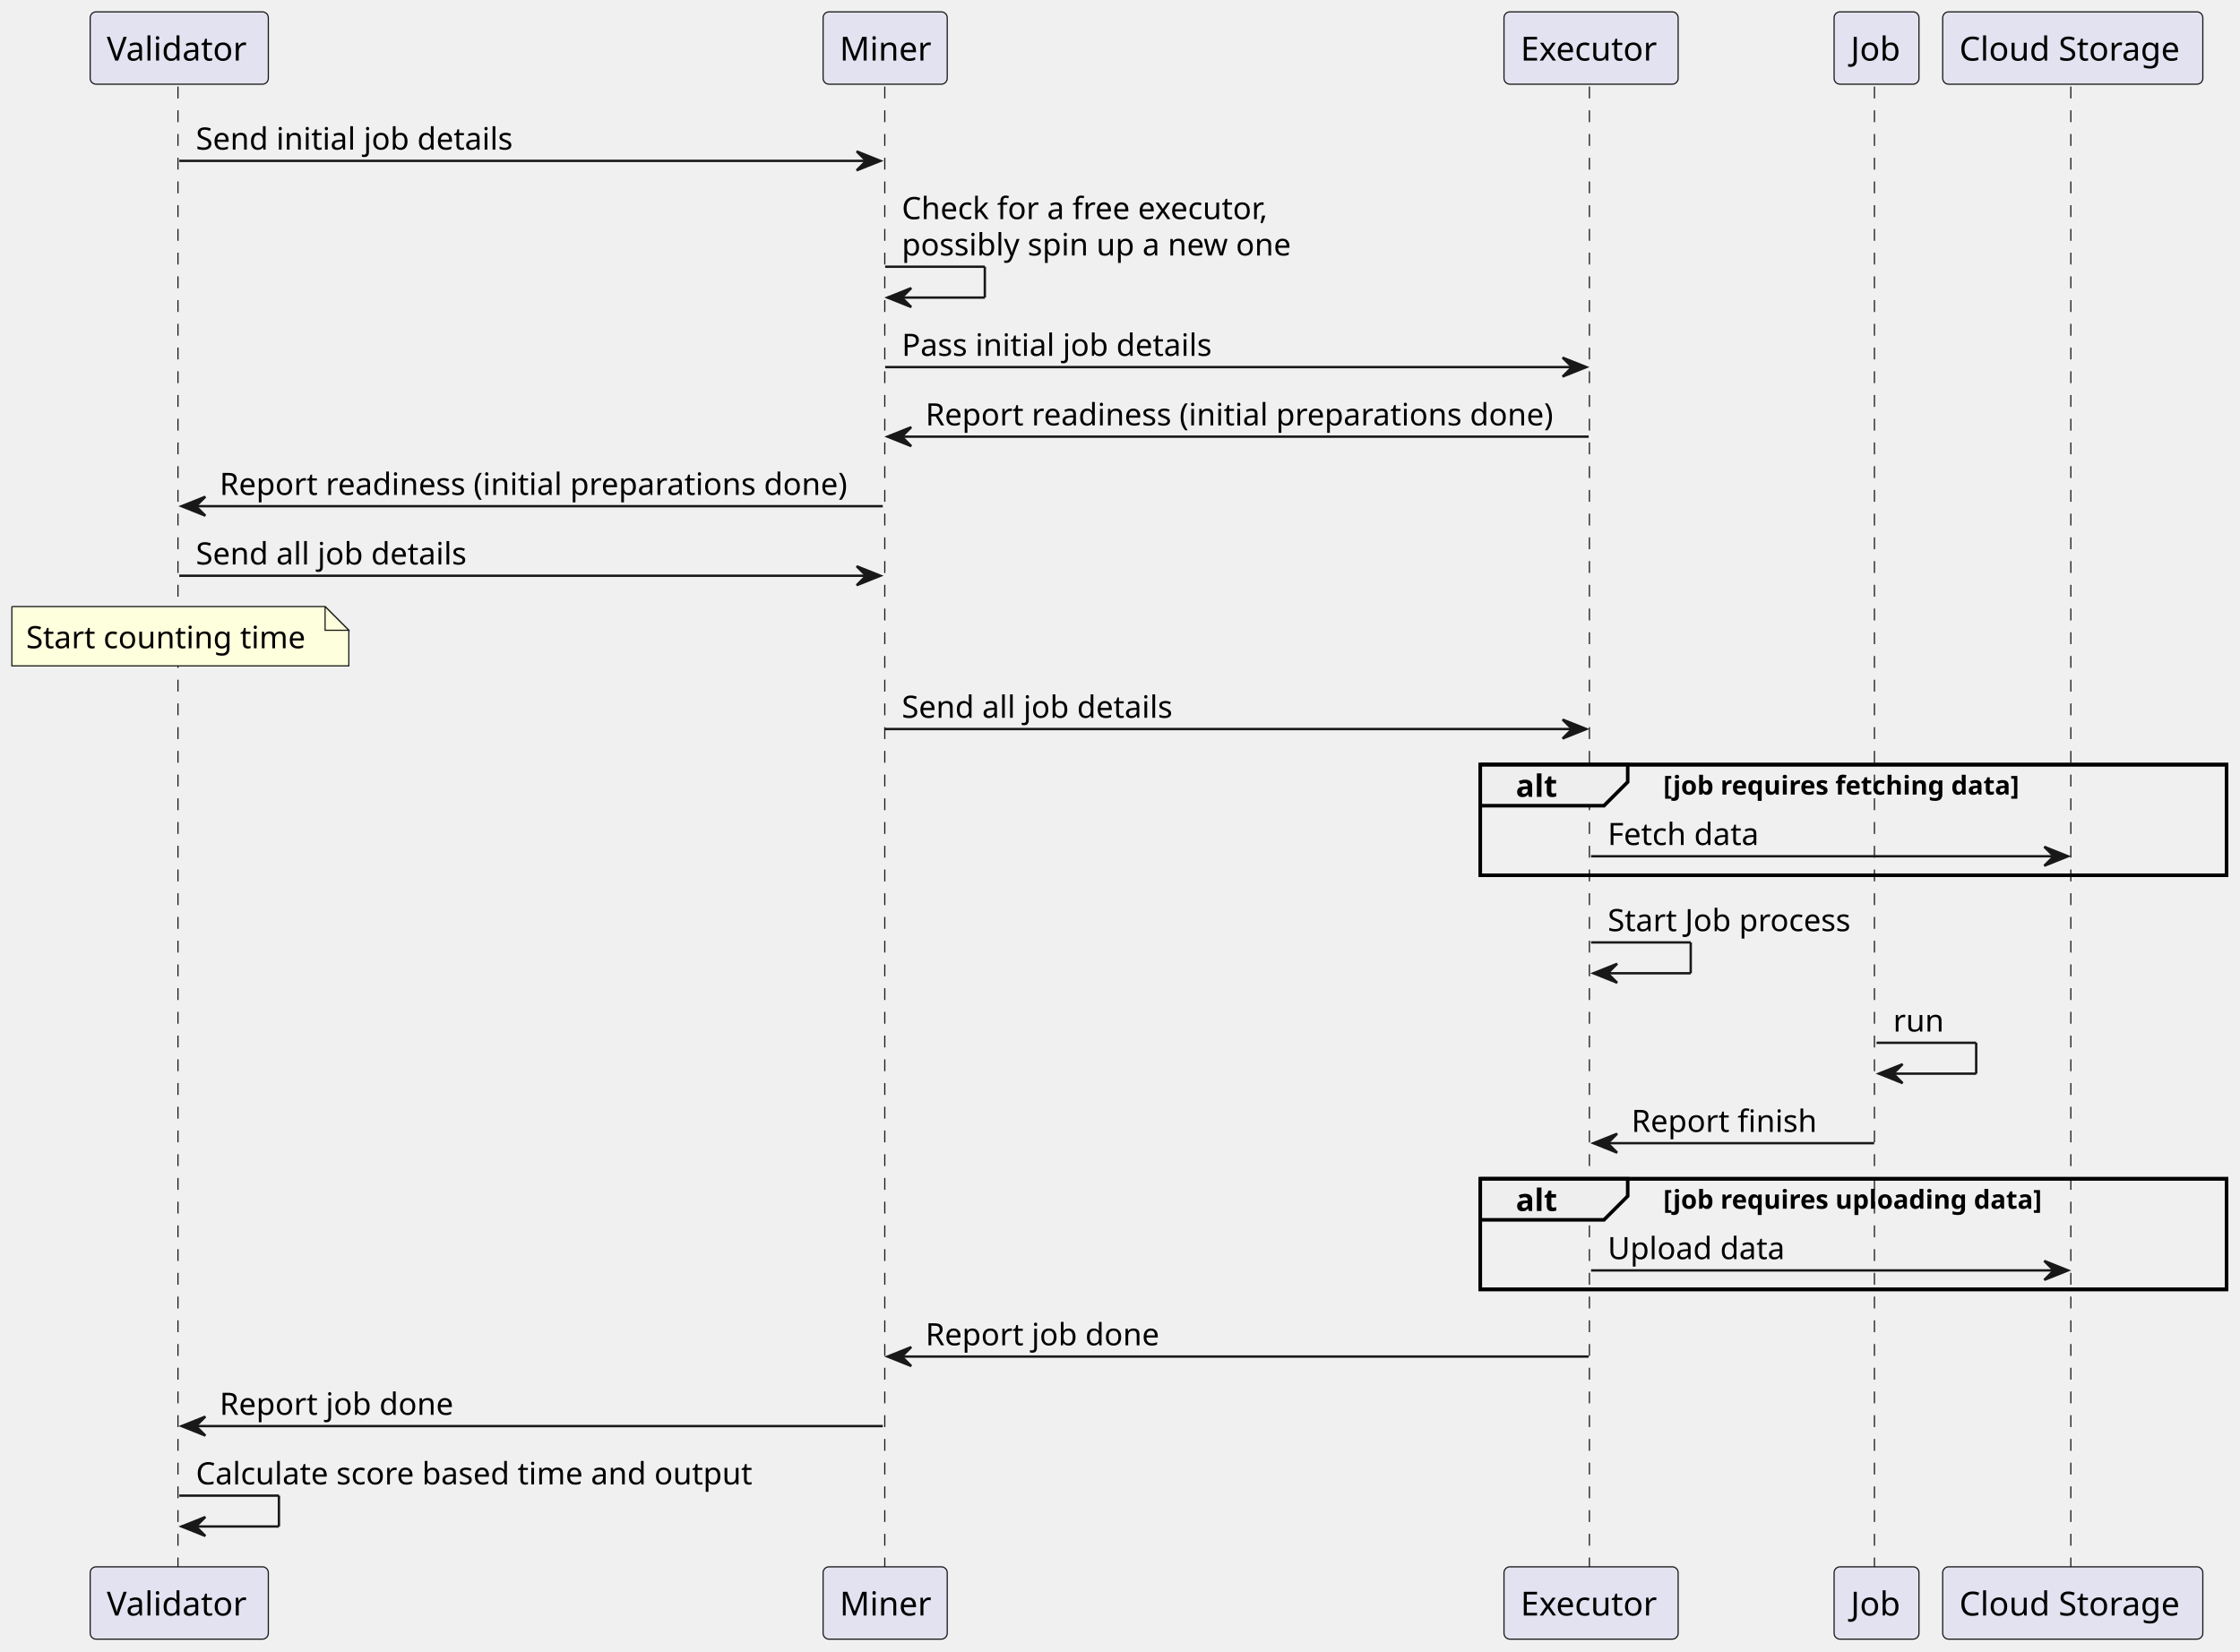
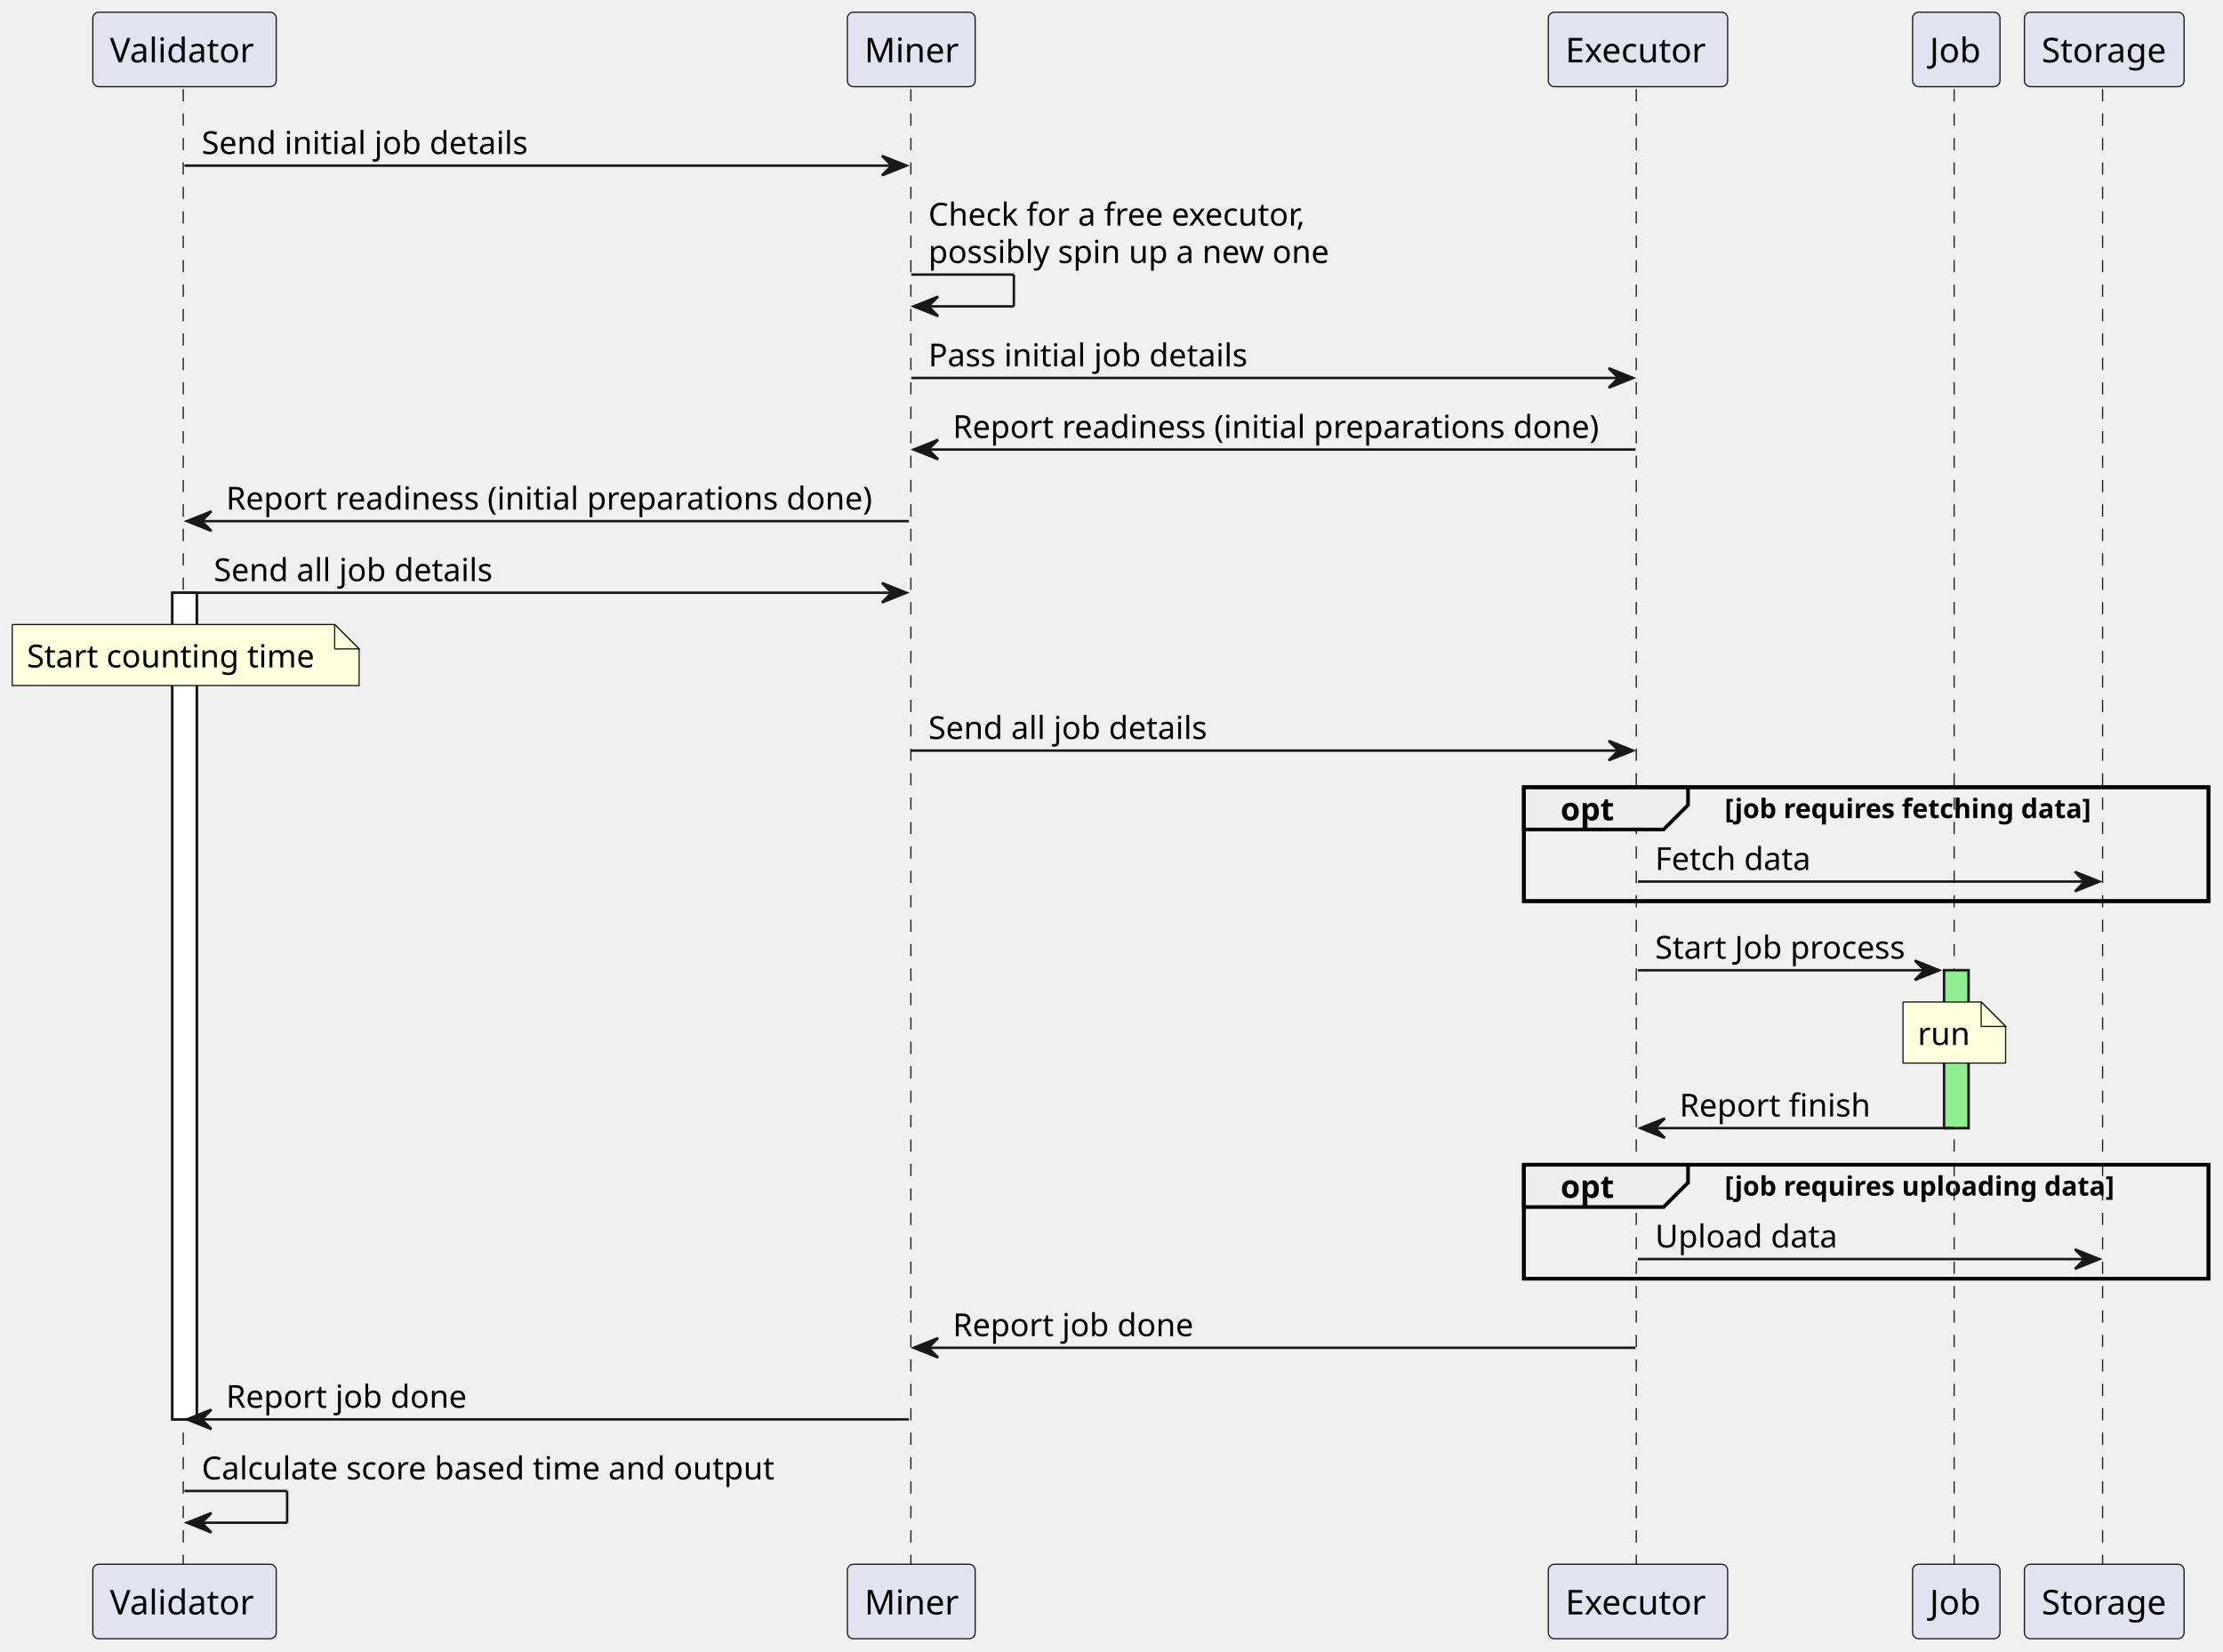
- <svg xmlns="http://www.w3.org/2000/svg" contentStyleType="text/css" height="696px" preserveAspectRatio="none" style="width:944px;height:696px;background:#FFFFFF;" version="1.1" viewBox="0 0 944 696" width="944px" zoomAndPan="magnify">
+ <svg xmlns="http://www.w3.org/2000/svg" contentStyleType="text/css" height="676px" preserveAspectRatio="none" style="width:910px;height:676px;background:#FFFFFF;" version="1.1" viewBox="0 0 910 676" width="910px" zoomAndPan="magnify">
  <defs />
  <g>
-     <rect fill="none" height="46.621" style="stroke:#000000;stroke-width:1.5;" width="314.514" x="623.822" y="322.283" />
-     <rect fill="none" height="46.621" style="stroke:#000000;stroke-width:1.5;" width="314.514" x="623.822" y="496.836" />
-     <line style="stroke:#181818;stroke-width:0.5;stroke-dasharray:5.0,5.0;" x1="75" x2="75" y1="36.488" y2="661.389" />
-     <line style="stroke:#181818;stroke-width:0.5;stroke-dasharray:5.0,5.0;" x1="372.871" x2="372.871" y1="36.488" y2="661.389" />
-     <line style="stroke:#181818;stroke-width:0.5;stroke-dasharray:5.0,5.0;" x1="669.822" x2="669.822" y1="36.488" y2="661.389" />
-     <line style="stroke:#181818;stroke-width:0.5;stroke-dasharray:5.0,5.0;" x1="789.942" x2="789.942" y1="36.488" y2="661.389" />
-     <line style="stroke:#181818;stroke-width:0.5;stroke-dasharray:5.0,5.0;" x1="872.707" x2="872.707" y1="36.488" y2="661.389" />
+     <rect fill="#FFFFFF" height="338.416" style="stroke:#181818;stroke-width:1.0;" width="10" x="70.543" y="242.662" />
+     <rect fill="#90EE90" height="64.621" style="stroke:#181818;stroke-width:1.0;" width="10" x="795.825" y="397.215" />
+     <rect fill="none" height="46.621" style="stroke:#000000;stroke-width:1.5;" width="280.251" x="623.822" y="322.283" />
+     <rect fill="none" height="46.621" style="stroke:#000000;stroke-width:1.5;" width="280.251" x="623.822" y="476.836" />
+     <line style="stroke:#181818;stroke-width:0.5;stroke-dasharray:5.0,5.0;" x1="75" x2="75" y1="36.488" y2="641.389" />
+     <line style="stroke:#181818;stroke-width:0.5;stroke-dasharray:5.0,5.0;" x1="372.871" x2="372.871" y1="36.488" y2="641.389" />
+     <line style="stroke:#181818;stroke-width:0.5;stroke-dasharray:5.0,5.0;" x1="669.822" x2="669.822" y1="36.488" y2="641.389" />
+     <line style="stroke:#181818;stroke-width:0.5;stroke-dasharray:5.0,5.0;" x1="799.942" x2="799.942" y1="36.488" y2="641.389" />
+     <line style="stroke:#181818;stroke-width:0.5;stroke-dasharray:5.0,5.0;" x1="860.707" x2="860.707" y1="36.488" y2="641.389" />
    <rect fill="#E2E2F0" height="30.488" rx="2.5" ry="2.5" style="stroke:#181818;stroke-width:0.5;" width="75.086" x="38" y="5" />
    <text fill="#000000" font-family="sans-serif" font-size="14" lengthAdjust="spacing" textLength="61.086" x="45" y="25.535">Validator</text>
-     <rect fill="#E2E2F0" height="30.488" rx="2.5" ry="2.5" style="stroke:#181818;stroke-width:0.5;" width="75.086" x="38" y="660.389" />
-     <text fill="#000000" font-family="sans-serif" font-size="14" lengthAdjust="spacing" textLength="61.086" x="45" y="680.924">Validator</text>
+     <rect fill="#E2E2F0" height="30.488" rx="2.5" ry="2.5" style="stroke:#181818;stroke-width:0.5;" width="75.086" x="38" y="640.389" />
+     <text fill="#000000" font-family="sans-serif" font-size="14" lengthAdjust="spacing" textLength="61.086" x="45" y="660.924">Validator</text>
    <rect fill="#E2E2F0" height="30.488" rx="2.5" ry="2.5" style="stroke:#181818;stroke-width:0.5;" width="52.322" x="346.871" y="5" />
    <text fill="#000000" font-family="sans-serif" font-size="14" lengthAdjust="spacing" textLength="38.322" x="353.871" y="25.535">Miner</text>
-     <rect fill="#E2E2F0" height="30.488" rx="2.5" ry="2.5" style="stroke:#181818;stroke-width:0.5;" width="52.322" x="346.871" y="660.389" />
-     <text fill="#000000" font-family="sans-serif" font-size="14" lengthAdjust="spacing" textLength="38.322" x="353.871" y="680.924">Miner</text>
+     <rect fill="#E2E2F0" height="30.488" rx="2.5" ry="2.5" style="stroke:#181818;stroke-width:0.5;" width="52.322" x="346.871" y="640.389" />
+     <text fill="#000000" font-family="sans-serif" font-size="14" lengthAdjust="spacing" textLength="38.322" x="353.871" y="660.924">Miner</text>
    <rect fill="#E2E2F0" height="30.488" rx="2.5" ry="2.5" style="stroke:#181818;stroke-width:0.5;" width="73.397" x="633.822" y="5" />
    <text fill="#000000" font-family="sans-serif" font-size="14" lengthAdjust="spacing" textLength="59.398" x="640.822" y="25.535">Executor</text>
-     <rect fill="#E2E2F0" height="30.488" rx="2.5" ry="2.5" style="stroke:#181818;stroke-width:0.5;" width="73.397" x="633.822" y="660.389" />
-     <text fill="#000000" font-family="sans-serif" font-size="14" lengthAdjust="spacing" textLength="59.398" x="640.822" y="680.924">Executor</text>
-     <rect fill="#E2E2F0" height="30.488" rx="2.5" ry="2.5" style="stroke:#181818;stroke-width:0.5;" width="35.766" x="772.942" y="5" />
-     <text fill="#000000" font-family="sans-serif" font-size="14" lengthAdjust="spacing" textLength="21.766" x="779.942" y="25.535">Job</text>
-     <rect fill="#E2E2F0" height="30.488" rx="2.5" ry="2.5" style="stroke:#181818;stroke-width:0.5;" width="35.766" x="772.942" y="660.389" />
-     <text fill="#000000" font-family="sans-serif" font-size="14" lengthAdjust="spacing" textLength="21.766" x="779.942" y="680.924">Job</text>
-     <rect fill="#E2E2F0" height="30.488" rx="2.5" ry="2.5" style="stroke:#181818;stroke-width:0.5;" width="109.628" x="818.707" y="5" />
-     <text fill="#000000" font-family="sans-serif" font-size="14" lengthAdjust="spacing" textLength="95.628" x="825.707" y="25.535">Cloud Storage</text>
-     <rect fill="#E2E2F0" height="30.488" rx="2.5" ry="2.5" style="stroke:#181818;stroke-width:0.5;" width="109.628" x="818.707" y="660.389" />
-     <text fill="#000000" font-family="sans-serif" font-size="14" lengthAdjust="spacing" textLength="95.628" x="825.707" y="680.924">Cloud Storage</text>
+     <rect fill="#E2E2F0" height="30.488" rx="2.5" ry="2.5" style="stroke:#181818;stroke-width:0.5;" width="73.397" x="633.822" y="640.389" />
+     <text fill="#000000" font-family="sans-serif" font-size="14" lengthAdjust="spacing" textLength="59.398" x="640.822" y="660.924">Executor</text>
+     <rect fill="#E2E2F0" height="30.488" rx="2.5" ry="2.5" style="stroke:#181818;stroke-width:0.5;" width="35.766" x="782.942" y="5" />
+     <text fill="#000000" font-family="sans-serif" font-size="14" lengthAdjust="spacing" textLength="21.766" x="789.942" y="25.535">Job</text>
+     <rect fill="#E2E2F0" height="30.488" rx="2.5" ry="2.5" style="stroke:#181818;stroke-width:0.5;" width="35.766" x="782.942" y="640.389" />
+     <text fill="#000000" font-family="sans-serif" font-size="14" lengthAdjust="spacing" textLength="21.766" x="789.942" y="660.924">Job</text>
+     <rect fill="#E2E2F0" height="30.488" rx="2.5" ry="2.5" style="stroke:#181818;stroke-width:0.5;" width="65.365" x="828.707" y="5" />
+     <text fill="#000000" font-family="sans-serif" font-size="14" lengthAdjust="spacing" textLength="51.365" x="835.707" y="25.535">Storage</text>
+     <rect fill="#E2E2F0" height="30.488" rx="2.5" ry="2.5" style="stroke:#181818;stroke-width:0.5;" width="65.365" x="828.707" y="640.389" />
+     <text fill="#000000" font-family="sans-serif" font-size="14" lengthAdjust="spacing" textLength="51.365" x="835.707" y="660.924">Storage</text>
+     <rect fill="#FFFFFF" height="338.416" style="stroke:#181818;stroke-width:1.0;" width="10" x="70.543" y="242.662" />
+     <rect fill="#90EE90" height="64.621" style="stroke:#181818;stroke-width:1.0;" width="10" x="795.825" y="397.215" />
    <polygon fill="#181818" points="361.032,63.799,371.032,67.799,361.032,71.799,365.032,67.799" style="stroke:#181818;stroke-width:1.0;" />
    <line style="stroke:#181818;stroke-width:1.0;" x1="75.543" x2="367.032" y1="67.799" y2="67.799" />
    <text fill="#000000" font-family="sans-serif" font-size="13" lengthAdjust="spacing" textLength="139.706" x="82.543" y="63.057">Send initial job details</text>
    <line style="stroke:#181818;stroke-width:1.0;" x1="373.032" x2="415.032" y1="112.42" y2="112.42" />
    <line style="stroke:#181818;stroke-width:1.0;" x1="415.032" x2="415.032" y1="112.42" y2="125.42" />
    <line style="stroke:#181818;stroke-width:1.0;" x1="374.032" x2="415.032" y1="125.42" y2="125.42" />
    <polygon fill="#181818" points="384.032,121.42,374.032,125.42,384.032,129.42,380.032,125.42" style="stroke:#181818;stroke-width:1.0;" />
    <text fill="#000000" font-family="sans-serif" font-size="13" lengthAdjust="spacing" textLength="164.328" x="380.032" y="92.367">Check for a free executor,</text>
    <text fill="#000000" font-family="sans-serif" font-size="13" lengthAdjust="spacing" textLength="171.165" x="380.032" y="107.678">possibly spin up a new one</text>
    <polygon fill="#181818" points="658.52,150.731,668.52,154.731,658.52,158.731,662.52,154.731" style="stroke:#181818;stroke-width:1.0;" />
    <line style="stroke:#181818;stroke-width:1.0;" x1="373.032" x2="664.52" y1="154.731" y2="154.731" />
    <text fill="#000000" font-family="sans-serif" font-size="13" lengthAdjust="spacing" textLength="136.83" x="380.032" y="149.988">Pass initial job details</text>
    <polygon fill="#181818" points="384.032,180.041,374.032,184.041,384.032,188.041,380.032,184.041" style="stroke:#181818;stroke-width:1.0;" />
    <line style="stroke:#181818;stroke-width:1.0;" x1="378.032" x2="669.52" y1="184.041" y2="184.041" />
    <text fill="#000000" font-family="sans-serif" font-size="13" lengthAdjust="spacing" textLength="273.489" x="390.032" y="179.299">Report readiness (initial preparations done)</text>
    <polygon fill="#181818" points="86.543,209.352,76.543,213.352,86.543,217.352,82.543,213.352" style="stroke:#181818;stroke-width:1.0;" />
    <line style="stroke:#181818;stroke-width:1.0;" x1="80.543" x2="372.032" y1="213.352" y2="213.352" />
    <text fill="#000000" font-family="sans-serif" font-size="13" lengthAdjust="spacing" textLength="273.489" x="92.543" y="208.609">Report readiness (initial preparations done)</text>
    <polygon fill="#181818" points="361.032,238.662,371.032,242.662,361.032,246.662,365.032,242.662" style="stroke:#181818;stroke-width:1.0;" />
-     <line style="stroke:#181818;stroke-width:1.0;" x1="75.543" x2="367.032" y1="242.662" y2="242.662" />
-     <text fill="#000000" font-family="sans-serif" font-size="13" lengthAdjust="spacing" textLength="119.26" x="82.543" y="237.92">Send all job details</text>
+     <line style="stroke:#181818;stroke-width:1.0;" x1="80.543" x2="367.032" y1="242.662" y2="242.662" />
+     <text fill="#000000" font-family="sans-serif" font-size="13" lengthAdjust="spacing" textLength="119.26" x="87.543" y="237.92">Send all job details</text>
    <path d="M5,255.662 L5,280.662 L147,280.662 L147,265.662 L137,255.662 L5,255.662 " fill="#FEFFDD" style="stroke:#181818;stroke-width:0.5;" />
    <path d="M137,255.662 L137,265.662 L147,265.662 L137,255.662 " fill="#FEFFDD" style="stroke:#181818;stroke-width:0.5;" />
    <text fill="#000000" font-family="sans-serif" font-size="13" lengthAdjust="spacing" textLength="121.024" x="11" y="273.231">Start counting time</text>
    <polygon fill="#181818" points="658.52,303.283,668.52,307.283,658.52,311.283,662.52,307.283" style="stroke:#181818;stroke-width:1.0;" />
    <line style="stroke:#181818;stroke-width:1.0;" x1="373.032" x2="664.52" y1="307.283" y2="307.283" />
    <text fill="#000000" font-family="sans-serif" font-size="13" lengthAdjust="spacing" textLength="119.26" x="380.032" y="302.541">Send all job details</text>
-     <path d="M623.822,322.283 L685.96,322.283 L685.96,329.594 L675.96,339.594 L623.822,339.594 L623.822,322.283 " fill="#EEEEEE" style="stroke:#000000;stroke-width:1.5;" />
-     <rect fill="none" height="46.621" style="stroke:#000000;stroke-width:1.5;" width="314.514" x="623.822" y="322.283" />
-     <text fill="#000000" font-family="sans-serif" font-size="13" font-weight="bold" lengthAdjust="spacing" textLength="17.139" x="638.822" y="335.852">alt</text>
-     <text fill="#000000" font-family="sans-serif" font-size="11" font-weight="bold" lengthAdjust="spacing" textLength="155.488" x="700.96" y="334.918">[job requires fetching data]</text>
-     <polygon fill="#181818" points="861.521,356.904,871.521,360.904,861.521,364.904,865.521,360.904" style="stroke:#181818;stroke-width:1.0;" />
-     <line style="stroke:#181818;stroke-width:1.0;" x1="670.52" x2="867.521" y1="360.904" y2="360.904" />
+     <path d="M623.822,322.283 L691.007,322.283 L691.007,329.594 L681.007,339.594 L623.822,339.594 L623.822,322.283 " fill="#EEEEEE" style="stroke:#000000;stroke-width:1.5;" />
+     <rect fill="none" height="46.621" style="stroke:#000000;stroke-width:1.5;" width="280.251" x="623.822" y="322.283" />
+     <text fill="#000000" font-family="sans-serif" font-size="13" font-weight="bold" lengthAdjust="spacing" textLength="22.185" x="638.822" y="335.852">opt</text>
+     <text fill="#000000" font-family="sans-serif" font-size="11" font-weight="bold" lengthAdjust="spacing" textLength="155.488" x="706.007" y="334.918">[job requires fetching data]</text>
+     <polygon fill="#181818" points="849.39,356.904,859.39,360.904,849.39,364.904,853.39,360.904" style="stroke:#181818;stroke-width:1.0;" />
+     <line style="stroke:#181818;stroke-width:1.0;" x1="670.52" x2="855.39" y1="360.904" y2="360.904" />
    <text fill="#000000" font-family="sans-serif" font-size="13" lengthAdjust="spacing" textLength="65.317" x="677.52" y="356.162">Fetch data</text>
-     <line style="stroke:#181818;stroke-width:1.0;" x1="670.52" x2="712.52" y1="397.215" y2="397.215" />
-     <line style="stroke:#181818;stroke-width:1.0;" x1="712.52" x2="712.52" y1="397.215" y2="410.215" />
-     <line style="stroke:#181818;stroke-width:1.0;" x1="671.52" x2="712.52" y1="410.215" y2="410.215" />
-     <polygon fill="#181818" points="681.52,406.215,671.52,410.215,681.52,414.215,677.52,410.215" style="stroke:#181818;stroke-width:1.0;" />
+     <polygon fill="#181818" points="783.825,393.215,793.825,397.215,783.825,401.215,787.825,397.215" style="stroke:#181818;stroke-width:1.0;" />
+     <line style="stroke:#181818;stroke-width:1.0;" x1="670.52" x2="789.825" y1="397.215" y2="397.215" />
    <text fill="#000000" font-family="sans-serif" font-size="13" lengthAdjust="spacing" textLength="106.304" x="677.52" y="392.473">Start Job process</text>
-     <line style="stroke:#181818;stroke-width:1.0;" x1="790.825" x2="832.825" y1="439.525" y2="439.525" />
-     <line style="stroke:#181818;stroke-width:1.0;" x1="832.825" x2="832.825" y1="439.525" y2="452.525" />
-     <line style="stroke:#181818;stroke-width:1.0;" x1="791.825" x2="832.825" y1="452.525" y2="452.525" />
-     <polygon fill="#181818" points="801.825,448.525,791.825,452.525,801.825,456.525,797.825,452.525" style="stroke:#181818;stroke-width:1.0;" />
-     <text fill="#000000" font-family="sans-serif" font-size="13" lengthAdjust="spacing" textLength="21.455" x="797.825" y="434.783">run</text>
-     <polygon fill="#181818" points="681.52,477.836,671.52,481.836,681.52,485.836,677.52,481.836" style="stroke:#181818;stroke-width:1.0;" />
-     <line style="stroke:#181818;stroke-width:1.0;" x1="675.52" x2="789.825" y1="481.836" y2="481.836" />
-     <text fill="#000000" font-family="sans-serif" font-size="13" lengthAdjust="spacing" textLength="80.983" x="687.52" y="477.094">Report finish</text>
-     <path d="M623.822,496.836 L685.96,496.836 L685.96,504.147 L675.96,514.146 L623.822,514.146 L623.822,496.836 " fill="#EEEEEE" style="stroke:#000000;stroke-width:1.5;" />
-     <rect fill="none" height="46.621" style="stroke:#000000;stroke-width:1.5;" width="314.514" x="623.822" y="496.836" />
-     <text fill="#000000" font-family="sans-serif" font-size="13" font-weight="bold" lengthAdjust="spacing" textLength="17.139" x="638.822" y="510.404">alt</text>
-     <text fill="#000000" font-family="sans-serif" font-size="11" font-weight="bold" lengthAdjust="spacing" textLength="165.816" x="700.96" y="509.471">[job requires uploading data]</text>
-     <polygon fill="#181818" points="861.521,531.457,871.521,535.457,861.521,539.457,865.521,535.457" style="stroke:#181818;stroke-width:1.0;" />
-     <line style="stroke:#181818;stroke-width:1.0;" x1="670.52" x2="867.521" y1="535.457" y2="535.457" />
-     <text fill="#000000" font-family="sans-serif" font-size="13" lengthAdjust="spacing" textLength="75.81" x="677.52" y="530.715">Upload data</text>
-     <polygon fill="#181818" points="384.032,567.768,374.032,571.768,384.032,575.768,380.032,571.768" style="stroke:#181818;stroke-width:1.0;" />
-     <line style="stroke:#181818;stroke-width:1.0;" x1="378.032" x2="669.52" y1="571.768" y2="571.768" />
-     <text fill="#000000" font-family="sans-serif" font-size="13" lengthAdjust="spacing" textLength="101.639" x="390.032" y="567.025">Report job done</text>
-     <polygon fill="#181818" points="86.543,597.078,76.543,601.078,86.543,605.078,82.543,601.078" style="stroke:#181818;stroke-width:1.0;" />
-     <line style="stroke:#181818;stroke-width:1.0;" x1="80.543" x2="372.032" y1="601.078" y2="601.078" />
-     <text fill="#000000" font-family="sans-serif" font-size="13" lengthAdjust="spacing" textLength="101.639" x="92.543" y="596.336">Report job done</text>
-     <line style="stroke:#181818;stroke-width:1.0;" x1="75.543" x2="117.543" y1="630.389" y2="630.389" />
-     <line style="stroke:#181818;stroke-width:1.0;" x1="117.543" x2="117.543" y1="630.389" y2="643.389" />
-     <line style="stroke:#181818;stroke-width:1.0;" x1="76.543" x2="117.543" y1="643.389" y2="643.389" />
-     <polygon fill="#181818" points="86.543,639.389,76.543,643.389,86.543,647.389,82.543,643.389" style="stroke:#181818;stroke-width:1.0;" />
-     <text fill="#000000" font-family="sans-serif" font-size="13" lengthAdjust="spacing" textLength="242.969" x="82.543" y="625.646">Calculate score based time and output</text>
+     <path d="M779,410.215 L779,435.215 L821,435.215 L821,420.215 L811,410.215 L779,410.215 " fill="#FEFFDD" style="stroke:#181818;stroke-width:0.5;" />
+     <path d="M811,410.215 L811,420.215 L821,420.215 L811,410.215 " fill="#FEFFDD" style="stroke:#181818;stroke-width:0.5;" />
+     <text fill="#000000" font-family="sans-serif" font-size="13" lengthAdjust="spacing" textLength="21.455" x="785" y="427.783">run</text>
+     <polygon fill="#181818" points="681.52,457.836,671.52,461.836,681.52,465.836,677.52,461.836" style="stroke:#181818;stroke-width:1.0;" />
+     <line style="stroke:#181818;stroke-width:1.0;" x1="675.52" x2="799.825" y1="461.836" y2="461.836" />
+     <text fill="#000000" font-family="sans-serif" font-size="13" lengthAdjust="spacing" textLength="80.983" x="687.52" y="457.094">Report finish</text>
+     <path d="M623.822,476.836 L691.007,476.836 L691.007,484.147 L681.007,494.147 L623.822,494.147 L623.822,476.836 " fill="#EEEEEE" style="stroke:#000000;stroke-width:1.5;" />
+     <rect fill="none" height="46.621" style="stroke:#000000;stroke-width:1.5;" width="280.251" x="623.822" y="476.836" />
+     <text fill="#000000" font-family="sans-serif" font-size="13" font-weight="bold" lengthAdjust="spacing" textLength="22.185" x="638.822" y="490.404">opt</text>
+     <text fill="#000000" font-family="sans-serif" font-size="11" font-weight="bold" lengthAdjust="spacing" textLength="165.816" x="706.007" y="489.471">[job requires uploading data]</text>
+     <polygon fill="#181818" points="849.39,511.457,859.39,515.457,849.39,519.457,853.39,515.457" style="stroke:#181818;stroke-width:1.0;" />
+     <line style="stroke:#181818;stroke-width:1.0;" x1="670.52" x2="855.39" y1="515.457" y2="515.457" />
+     <text fill="#000000" font-family="sans-serif" font-size="13" lengthAdjust="spacing" textLength="75.81" x="677.52" y="510.715">Upload data</text>
+     <polygon fill="#181818" points="384.032,547.768,374.032,551.768,384.032,555.768,380.032,551.768" style="stroke:#181818;stroke-width:1.0;" />
+     <line style="stroke:#181818;stroke-width:1.0;" x1="378.032" x2="669.52" y1="551.768" y2="551.768" />
+     <text fill="#000000" font-family="sans-serif" font-size="13" lengthAdjust="spacing" textLength="101.639" x="390.032" y="547.025">Report job done</text>
+     <polygon fill="#181818" points="86.543,577.078,76.543,581.078,86.543,585.078,82.543,581.078" style="stroke:#181818;stroke-width:1.0;" />
+     <line style="stroke:#181818;stroke-width:1.0;" x1="80.543" x2="372.032" y1="581.078" y2="581.078" />
+     <text fill="#000000" font-family="sans-serif" font-size="13" lengthAdjust="spacing" textLength="101.639" x="92.543" y="576.336">Report job done</text>
+     <line style="stroke:#181818;stroke-width:1.0;" x1="75.543" x2="117.543" y1="610.389" y2="610.389" />
+     <line style="stroke:#181818;stroke-width:1.0;" x1="117.543" x2="117.543" y1="610.389" y2="623.389" />
+     <line style="stroke:#181818;stroke-width:1.0;" x1="76.543" x2="117.543" y1="623.389" y2="623.389" />
+     <polygon fill="#181818" points="86.543,619.389,76.543,623.389,86.543,627.389,82.543,623.389" style="stroke:#181818;stroke-width:1.0;" />
+     <text fill="#000000" font-family="sans-serif" font-size="13" lengthAdjust="spacing" textLength="242.969" x="82.543" y="605.646">Calculate score based time and output</text>
  </g>
</svg>
